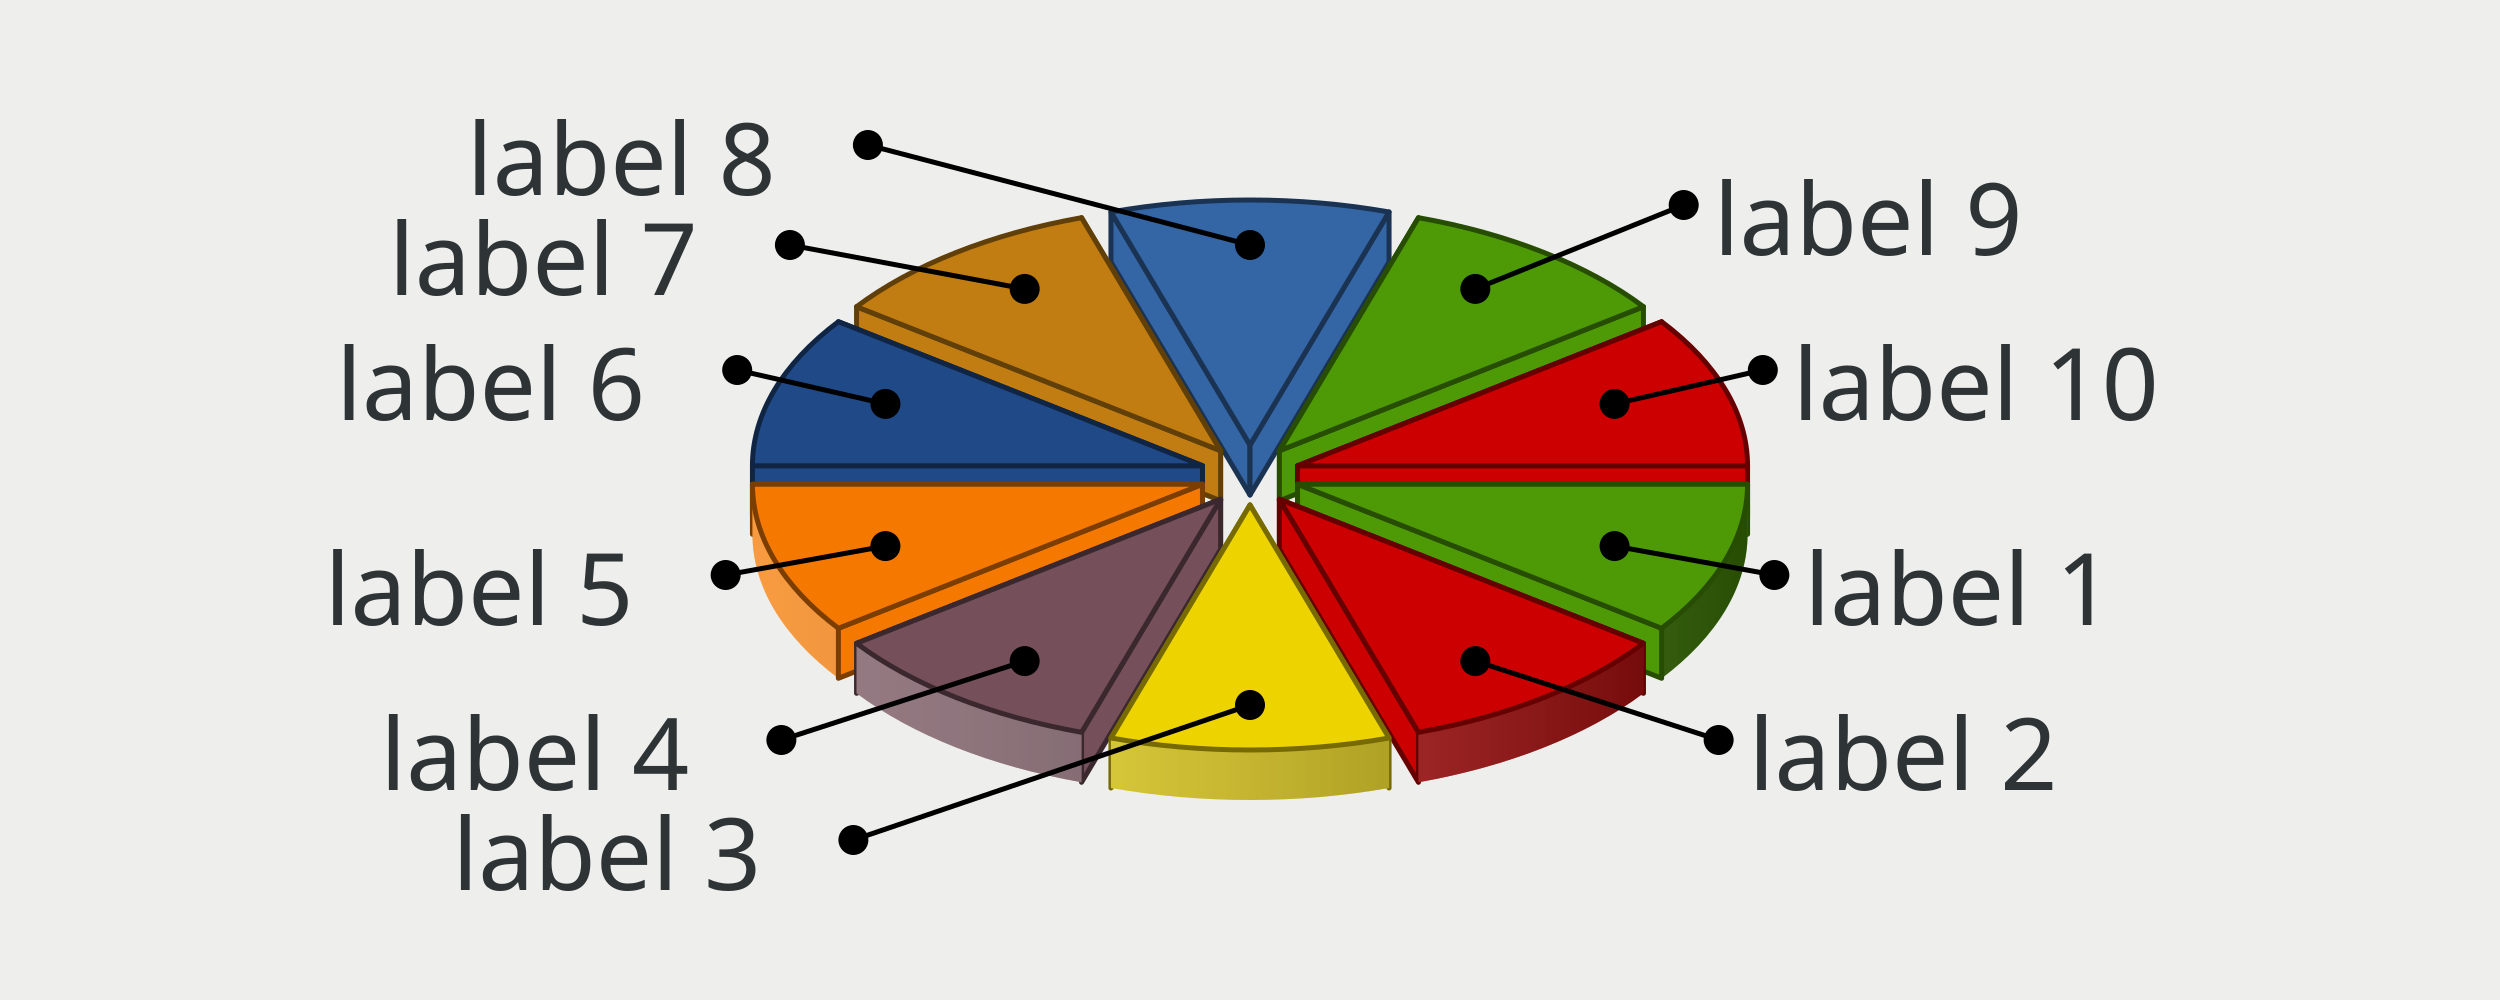
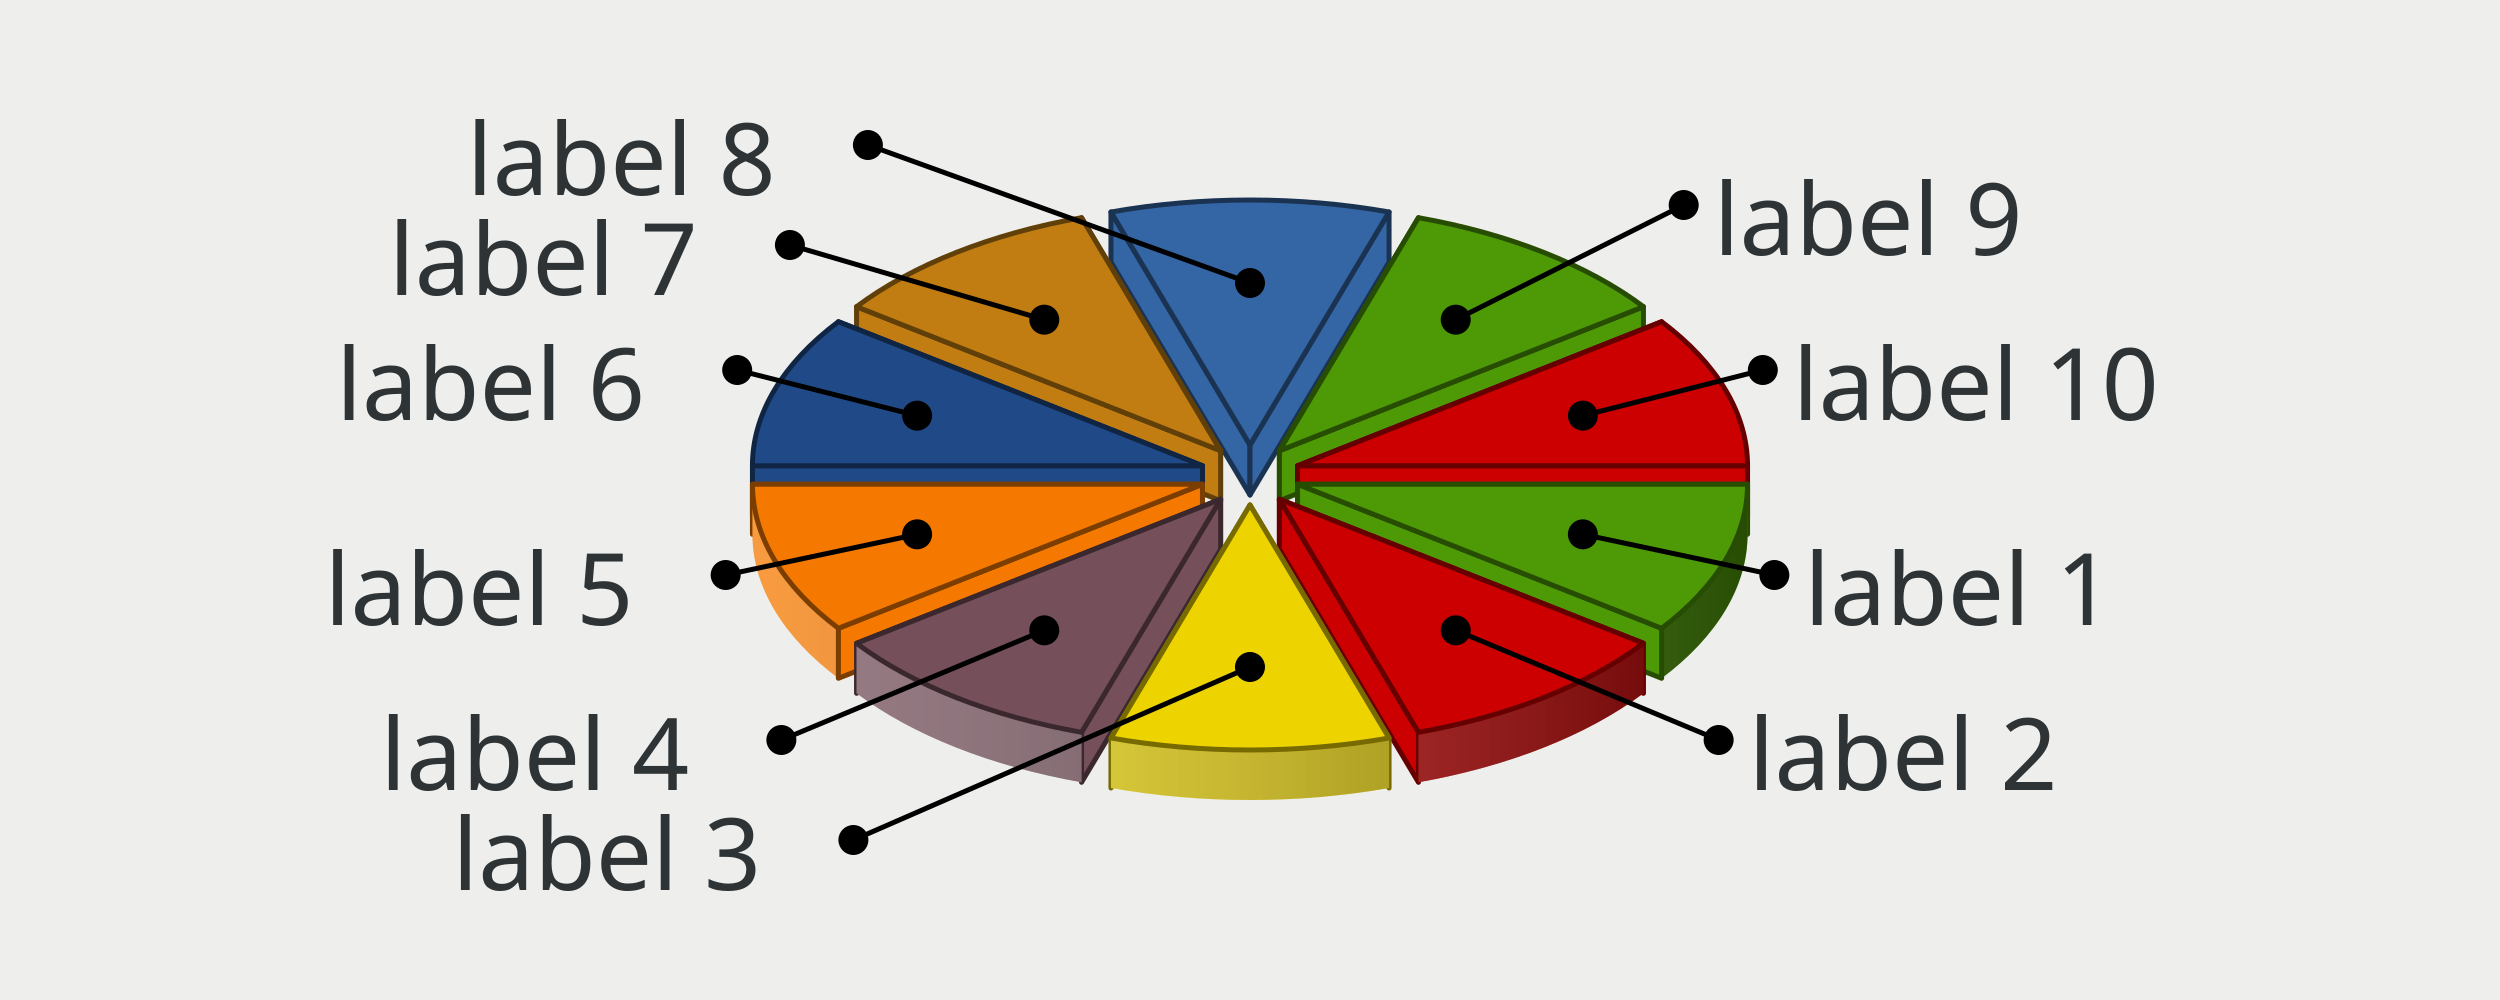
<svg xmlns="http://www.w3.org/2000/svg" xmlns:xlink="http://www.w3.org/1999/xlink" width="500" height="200" version="1.0" id="ezcGraph">
  <defs>
    <linearGradient id="Definition_LinearGradient_160_89_340_89_ffffffbf_0000007f">
      <stop offset="0" style="stop-color: #ffffff; stop-opacity: 0.25;" />
      <stop offset="1" style="stop-color: #000000; stop-opacity: 0.50;" />
    </linearGradient>
    <linearGradient id="LinearGradient_160_89_340_89_ffffffbf_0000007f" x1="160" y1="89" x2="340" y2="89" gradientUnits="userSpaceOnUse" xlink:href="#Definition_LinearGradient_160_89_340_89_ffffffbf_0000007f" />
    <linearGradient id="Definition_LinearGradient_154_90_334_90_ffffffbf_0000007f">
      <stop offset="0" style="stop-color: #ffffff; stop-opacity: 0.25;" />
      <stop offset="1" style="stop-color: #000000; stop-opacity: 0.50;" />
    </linearGradient>
    <linearGradient id="LinearGradient_154_90_334_90_ffffffbf_0000007f" x1="154.122" y1="90.146" x2="334.122" y2="90.146" gradientUnits="userSpaceOnUse" xlink:href="#Definition_LinearGradient_154_90_334_90_ffffffbf_0000007f" />
    <linearGradient id="Definition_LinearGradient_165_90_345_90_ffffffbf_0000007f">
      <stop offset="0" style="stop-color: #ffffff; stop-opacity: 0.25;" />
      <stop offset="1" style="stop-color: #000000; stop-opacity: 0.50;" />
    </linearGradient>
    <linearGradient id="LinearGradient_165_90_345_90_ffffffbf_0000007f" x1="165.878" y1="90.146" x2="345.878" y2="90.146" gradientUnits="userSpaceOnUse" xlink:href="#Definition_LinearGradient_165_90_345_90_ffffffbf_0000007f" />
    <linearGradient id="Definition_LinearGradient_150_93_330_93_ffffffbf_0000007f">
      <stop offset="0" style="stop-color: #ffffff; stop-opacity: 0.25;" />
      <stop offset="1" style="stop-color: #000000; stop-opacity: 0.50;" />
    </linearGradient>
    <linearGradient id="LinearGradient_150_93_330_93_ffffffbf_0000007f" x1="150.489" y1="93.146" x2="330.489" y2="93.146" gradientUnits="userSpaceOnUse" xlink:href="#Definition_LinearGradient_150_93_330_93_ffffffbf_0000007f" />
    <linearGradient id="Definition_LinearGradient_169_93_349_93_ffffffbf_0000007f">
      <stop offset="0" style="stop-color: #ffffff; stop-opacity: 0.25;" />
      <stop offset="1" style="stop-color: #000000; stop-opacity: 0.50;" />
    </linearGradient>
    <linearGradient id="LinearGradient_169_93_349_93_ffffffbf_0000007f" x1="169.511" y1="93.146" x2="349.511" y2="93.146" gradientUnits="userSpaceOnUse" xlink:href="#Definition_LinearGradient_169_93_349_93_ffffffbf_0000007f" />
    <linearGradient id="Definition_LinearGradient_169_96_349_96_ffffffbf_0000007f">
      <stop offset="0" style="stop-color: #ffffff; stop-opacity: 0.25;" />
      <stop offset="1" style="stop-color: #000000; stop-opacity: 0.50;" />
    </linearGradient>
    <linearGradient id="LinearGradient_169_96_349_96_ffffffbf_0000007f" x1="169.511" y1="96.854" x2="349.511" y2="96.854" gradientUnits="userSpaceOnUse" xlink:href="#Definition_LinearGradient_169_96_349_96_ffffffbf_0000007f" />
    <linearGradient id="Definition_LinearGradient_150_96_330_96_ffffffbf_0000007f">
      <stop offset="0" style="stop-color: #ffffff; stop-opacity: 0.25;" />
      <stop offset="1" style="stop-color: #000000; stop-opacity: 0.50;" />
    </linearGradient>
    <linearGradient id="LinearGradient_150_96_330_96_ffffffbf_0000007f" x1="150.489" y1="96.854" x2="330.489" y2="96.854" gradientUnits="userSpaceOnUse" xlink:href="#Definition_LinearGradient_150_96_330_96_ffffffbf_0000007f" />
    <linearGradient id="Definition_LinearGradient_165_99_345_99_ffffffbf_0000007f">
      <stop offset="0" style="stop-color: #ffffff; stop-opacity: 0.25;" />
      <stop offset="1" style="stop-color: #000000; stop-opacity: 0.50;" />
    </linearGradient>
    <linearGradient id="LinearGradient_165_99_345_99_ffffffbf_0000007f" x1="165.878" y1="99.854" x2="345.878" y2="99.854" gradientUnits="userSpaceOnUse" xlink:href="#Definition_LinearGradient_165_99_345_99_ffffffbf_0000007f" />
    <linearGradient id="Definition_LinearGradient_154_99_334_99_ffffffbf_0000007f">
      <stop offset="0" style="stop-color: #ffffff; stop-opacity: 0.25;" />
      <stop offset="1" style="stop-color: #000000; stop-opacity: 0.50;" />
    </linearGradient>
    <linearGradient id="LinearGradient_154_99_334_99_ffffffbf_0000007f" x1="154.122" y1="99.854" x2="334.122" y2="99.854" gradientUnits="userSpaceOnUse" xlink:href="#Definition_LinearGradient_154_99_334_99_ffffffbf_0000007f" />
    <linearGradient id="Definition_LinearGradient_160_101_340_101_ffffffbf_0000007f">
      <stop offset="0" style="stop-color: #ffffff; stop-opacity: 0.25;" />
      <stop offset="1" style="stop-color: #000000; stop-opacity: 0.50;" />
    </linearGradient>
    <linearGradient id="LinearGradient_160_101_340_101_ffffffbf_0000007f" x1="160" y1="101" x2="340" y2="101" gradientUnits="userSpaceOnUse" xlink:href="#Definition_LinearGradient_160_101_340_101_ffffffbf_0000007f" />
  </defs>
  <g id="ezcGraphChart" color-rendering="optimizeQuality" shape-rendering="geometricPrecision" text-rendering="optimizeLegibility">
    <path d=" M 0,200 L 0,0 L 500,0 L 500,200 L 0,200 z " style="fill: #eeeeec; fill-opacity: 1.00; stroke: none;" id="ezcGraphPolygon_1" />
    <path d="M 277.81,52.40 A 90.00,49.00 0 0,0 222.19,52.40 L 222.19,42.40 A 90.00,49 0 0,1 277.81,42.40 z" style="fill: #3465a4; fill-opacity: 1.00; stroke: none;" id="ezcGraphCircularArc_2" />
    <path d="M 277.81,52.40 A 90.00,49.00 0 0,0 222.19,52.40 L 222.19,42.40 A 90.00,49 0 0,1 277.81,42.40 z" style="fill: url(#LinearGradient_160_89_340_89_ffffffbf_0000007f); stroke: none;" />
    <path d="M 216.31,53.54 A 90.00,49.00 0 0,0 171.31,71.34 L 171.31,61.34 A 90.00,49 0 0,1 216.31,43.54 z" style="fill: #c17d11; fill-opacity: 1.00; stroke: none;" id="ezcGraphCircularArc_3" />
    <path d="M 216.31,53.54 A 90.00,49.00 0 0,0 171.31,71.34 L 171.31,61.34 A 90.00,49 0 0,1 216.31,43.54 z" style="fill: url(#LinearGradient_154_90_334_90_ffffffbf_0000007f); stroke: none;" />
    <path d="M 328.69,71.34 A 90.00,49.00 0 0,0 283.69,53.54 L 283.69,43.54 A 90.00,49 0 0,1 328.69,61.34 z" style="fill: #4e9a06; fill-opacity: 1.00; stroke: none;" id="ezcGraphCircularArc_4" />
    <path d="M 328.69,71.34 A 90.00,49.00 0 0,0 283.69,53.54 L 283.69,43.54 A 90.00,49 0 0,1 328.69,61.34 z" style="fill: url(#LinearGradient_165_90_345_90_ffffffbf_0000007f); stroke: none;" />
    <path d=" M 222.189,42.398 L 250,89 L 250,99 L 222.189,52.398 L 222.189,42.398 z " style="fill: #3465a4; fill-opacity: 1.00; stroke: none;" id="ezcGraphPolygon_5" />
    <path d=" M 222.189,42.398 L 250,89 L 250,99 L 222.189,52.398 L 222.189,42.398 z " style="fill: none; stroke: #1a3352; stroke-width: 1; stroke-opacity: 1.00; stroke-linecap: round; stroke-linejoin: round;" id="ezcGraphPolygon_6" />
    <path d=" M 277.812,42.398 L 250,89 L 250,99 L 277.812,52.398 L 277.812,42.398 z " style="fill: #3465a4; fill-opacity: 1.00; stroke: none;" id="ezcGraphPolygon_7" />
    <path d=" M 277.812,42.398 L 250,89 L 250,99 L 277.812,52.398 L 277.812,42.398 z " style="fill: none; stroke: #1a3352; stroke-width: 1; stroke-opacity: 1.00; stroke-linecap: round; stroke-linejoin: round;" id="ezcGraphPolygon_8" />
    <path d=" M 216.311,43.544 L 244.122,90.146 L 244.122,100.146 L 216.311,53.544 L 216.311,43.544 z " style="fill: #c17d11; fill-opacity: 1.00; stroke: none;" id="ezcGraphPolygon_9" />
    <path d=" M 216.311,43.544 L 244.122,90.146 L 244.122,100.146 L 216.311,53.544 L 216.311,43.544 z " style="fill: none; stroke: #613f09; stroke-width: 1; stroke-opacity: 1.00; stroke-linecap: round; stroke-linejoin: round;" id="ezcGraphPolygon_10" />
    <path d=" M 283.689,43.544 L 255.878,90.146 L 255.878,100.146 L 283.689,53.544 L 283.689,43.544 z " style="fill: #4e9a06; fill-opacity: 1.00; stroke: none;" id="ezcGraphPolygon_11" />
    <path d=" M 283.689,43.544 L 255.878,90.146 L 255.878,100.146 L 283.689,53.544 L 283.689,43.544 z " style="fill: none; stroke: #274d03; stroke-width: 1; stroke-opacity: 1.00; stroke-linecap: round; stroke-linejoin: round;" id="ezcGraphPolygon_12" />
    <path d="M 167.68,74.34 A 90.00,49.00 0 0,0 150.49,103.15 L 150.49,93.15 A 90.00,49 0 0,1 167.68,64.34 z" style="fill: #204a87; fill-opacity: 1.00; stroke: none;" id="ezcGraphCircularArc_13" />
    <path d="M 167.68,74.34 A 90.00,49.00 0 0,0 150.49,103.15 L 150.49,93.15 A 90.00,49 0 0,1 167.68,64.34 z" style="fill: url(#LinearGradient_150_93_330_93_ffffffbf_0000007f); stroke: none;" />
    <path d="M 349.51,103.15 A 90.00,49.00 0 0,0 332.32,74.34 L 332.32,64.34 A 90.00,49 0 0,1 349.51,93.15 z" style="fill: #cc0000; fill-opacity: 1.00; stroke: none;" id="ezcGraphCircularArc_14" />
    <path d="M 349.51,103.15 A 90.00,49.00 0 0,0 332.32,74.34 L 332.32,64.34 A 90.00,49 0 0,1 349.51,93.15 z" style="fill: url(#LinearGradient_169_93_349_93_ffffffbf_0000007f); stroke: none;" />
    <path d=" M 171.311,61.344 L 244.122,90.146 L 244.122,100.146 L 171.311,71.344 L 171.311,61.344 z " style="fill: #c17d11; fill-opacity: 1.00; stroke: none;" id="ezcGraphPolygon_15" />
    <path d=" M 171.311,61.344 L 244.122,90.146 L 244.122,100.146 L 171.311,71.344 L 171.311,61.344 z " style="fill: none; stroke: #613f09; stroke-width: 1; stroke-opacity: 1.00; stroke-linecap: round; stroke-linejoin: round;" id="ezcGraphPolygon_16" />
    <path d=" M 328.689,61.344 L 255.878,90.146 L 255.878,100.146 L 328.689,71.344 L 328.689,61.344 z " style="fill: #4e9a06; fill-opacity: 1.00; stroke: none;" id="ezcGraphPolygon_17" />
    <path d=" M 328.689,61.344 L 255.878,90.146 L 255.878,100.146 L 328.689,71.344 L 328.689,61.344 z " style="fill: none; stroke: #274d03; stroke-width: 1; stroke-opacity: 1.00; stroke-linecap: round; stroke-linejoin: round;" id="ezcGraphPolygon_18" />
    <path d=" M 167.678,64.344 L 240.489,93.146 L 240.489,103.146 L 167.678,74.344 L 167.678,64.344 z " style="fill: #204a87; fill-opacity: 1.00; stroke: none;" id="ezcGraphPolygon_19" />
    <path d=" M 167.678,64.344 L 240.489,93.146 L 240.489,103.146 L 167.678,74.344 L 167.678,64.344 z " style="fill: none; stroke: #102544; stroke-width: 1; stroke-opacity: 1.00; stroke-linecap: round; stroke-linejoin: round;" id="ezcGraphPolygon_20" />
    <path d=" M 332.322,64.344 L 259.511,93.146 L 259.511,103.146 L 332.322,74.344 L 332.322,64.344 z " style="fill: #cc0000; fill-opacity: 1.00; stroke: none;" id="ezcGraphPolygon_21" />
    <path d=" M 332.322,64.344 L 259.511,93.146 L 259.511,103.146 L 332.322,74.344 L 332.322,64.344 z " style="fill: none; stroke: #660000; stroke-width: 1; stroke-opacity: 1.00; stroke-linecap: round; stroke-linejoin: round;" id="ezcGraphPolygon_22" />
    <path d=" M 150.489,93.146 L 240.489,93.146 L 240.489,103.146 L 150.489,103.146 L 150.489,93.146 z " style="fill: #204a87; fill-opacity: 1.00; stroke: none;" id="ezcGraphPolygon_23" />
    <path d=" M 150.489,93.146 L 240.489,93.146 L 240.489,103.146 L 150.489,103.146 L 150.489,93.146 z " style="fill: none; stroke: #102544; stroke-width: 1; stroke-opacity: 1.00; stroke-linecap: round; stroke-linejoin: round;" id="ezcGraphPolygon_24" />
    <path d=" M 349.511,93.146 L 259.511,93.146 L 259.511,103.146 L 349.511,103.146 L 349.511,93.146 z " style="fill: #cc0000; fill-opacity: 1.00; stroke: none;" id="ezcGraphPolygon_25" />
    <path d=" M 349.511,93.146 L 259.511,93.146 L 259.511,103.146 L 349.511,103.146 L 349.511,93.146 z " style="fill: none; stroke: #660000; stroke-width: 1; stroke-opacity: 1.00; stroke-linecap: round; stroke-linejoin: round;" id="ezcGraphPolygon_26" />
    <path d=" M 349.511,96.854 L 259.511,96.854 L 259.511,106.854 L 349.511,106.854 L 349.511,96.854 z " style="fill: #4e9a06; fill-opacity: 1.00; stroke: none;" id="ezcGraphPolygon_27" />
    <path d=" M 349.511,96.854 L 259.511,96.854 L 259.511,106.854 L 349.511,106.854 L 349.511,96.854 z " style="fill: none; stroke: #274d03; stroke-width: 1; stroke-opacity: 1.00; stroke-linecap: round; stroke-linejoin: round;" id="ezcGraphPolygon_28" />
    <path d=" M 150.489,96.854 L 240.489,96.854 L 240.489,106.854 L 150.489,106.854 L 150.489,96.854 z " style="fill: #f57900; fill-opacity: 1.00; stroke: none;" id="ezcGraphPolygon_29" />
    <path d=" M 150.489,96.854 L 240.489,96.854 L 240.489,106.854 L 150.489,106.854 L 150.489,96.854 z " style="fill: none; stroke: #7b3d00; stroke-width: 1; stroke-opacity: 1.00; stroke-linecap: round; stroke-linejoin: round;" id="ezcGraphPolygon_30" />
    <path d="M 332.32,135.66 A 90.00,49.00 0 0,0 349.51,106.85 L 349.51,96.85 A 90.00,49 0 0,1 332.32,125.66 z" style="fill: #4e9a06; fill-opacity: 1.00; stroke: none;" id="ezcGraphCircularArc_31" />
    <path d="M 332.32,135.66 A 90.00,49.00 0 0,0 349.51,106.85 L 349.51,96.85 A 90.00,49 0 0,1 332.32,125.66 z" style="fill: url(#LinearGradient_169_96_349_96_ffffffbf_0000007f); stroke: none;" />
    <path d="M 150.49,106.85 A 90.00,49.00 0 0,0 167.68,135.66 L 167.68,125.66 A 90.00,49 0 0,1 150.49,96.85 z" style="fill: #f57900; fill-opacity: 1.00; stroke: none;" id="ezcGraphCircularArc_32" />
    <path d="M 150.49,106.85 A 90.00,49.00 0 0,0 167.68,135.66 L 167.68,125.66 A 90.00,49 0 0,1 150.49,96.85 z" style="fill: url(#LinearGradient_150_96_330_96_ffffffbf_0000007f); stroke: none;" />
    <path d=" M 332.322,125.656 L 259.511,96.854 L 259.511,106.854 L 332.322,135.656 L 332.322,125.656 z " style="fill: #4e9a06; fill-opacity: 1.00; stroke: none;" id="ezcGraphPolygon_33" />
    <path d=" M 332.322,125.656 L 259.511,96.854 L 259.511,106.854 L 332.322,135.656 L 332.322,125.656 z " style="fill: none; stroke: #274d03; stroke-width: 1; stroke-opacity: 1.00; stroke-linecap: round; stroke-linejoin: round;" id="ezcGraphPolygon_34" />
    <path d=" M 167.678,125.656 L 240.489,96.854 L 240.489,106.854 L 167.678,135.656 L 167.678,125.656 z " style="fill: #f57900; fill-opacity: 1.00; stroke: none;" id="ezcGraphPolygon_35" />
    <path d=" M 167.678,125.656 L 240.489,96.854 L 240.489,106.854 L 167.678,135.656 L 167.678,125.656 z " style="fill: none; stroke: #7b3d00; stroke-width: 1; stroke-opacity: 1.00; stroke-linecap: round; stroke-linejoin: round;" id="ezcGraphPolygon_36" />
    <path d=" M 328.689,128.656 L 255.878,99.854 L 255.878,109.854 L 328.689,138.656 L 328.689,128.656 z " style="fill: #cc0000; fill-opacity: 1.00; stroke: none;" id="ezcGraphPolygon_37" />
    <path d=" M 328.689,128.656 L 255.878,99.854 L 255.878,109.854 L 328.689,138.656 L 328.689,128.656 z " style="fill: none; stroke: #660000; stroke-width: 1; stroke-opacity: 1.00; stroke-linecap: round; stroke-linejoin: round;" id="ezcGraphPolygon_38" />
    <path d=" M 171.311,128.656 L 244.122,99.854 L 244.122,109.854 L 171.311,138.656 L 171.311,128.656 z " style="fill: #75505b; fill-opacity: 1.00; stroke: none;" id="ezcGraphPolygon_39" />
    <path d=" M 171.311,128.656 L 244.122,99.854 L 244.122,109.854 L 171.311,138.656 L 171.311,128.656 z " style="fill: none; stroke: #3b282e; stroke-width: 1; stroke-opacity: 1.00; stroke-linecap: round; stroke-linejoin: round;" id="ezcGraphPolygon_40" />
    <path d=" M 283.689,146.456 L 255.878,99.854 L 255.878,109.854 L 283.689,156.456 L 283.689,146.456 z " style="fill: #cc0000; fill-opacity: 1.00; stroke: none;" id="ezcGraphPolygon_41" />
    <path d=" M 283.689,146.456 L 255.878,99.854 L 255.878,109.854 L 283.689,156.456 L 283.689,146.456 z " style="fill: none; stroke: #660000; stroke-width: 1; stroke-opacity: 1.00; stroke-linecap: round; stroke-linejoin: round;" id="ezcGraphPolygon_42" />
    <path d=" M 216.311,146.456 L 244.122,99.854 L 244.122,109.854 L 216.311,156.456 L 216.311,146.456 z " style="fill: #75505b; fill-opacity: 1.00; stroke: none;" id="ezcGraphPolygon_43" />
    <path d=" M 216.311,146.456 L 244.122,99.854 L 244.122,109.854 L 216.311,156.456 L 216.311,146.456 z " style="fill: none; stroke: #3b282e; stroke-width: 1; stroke-opacity: 1.00; stroke-linecap: round; stroke-linejoin: round;" id="ezcGraphPolygon_44" />
    <path d=" M 277.812,147.602 L 250,101 L 250,111 L 277.812,157.602 L 277.812,147.602 z " style="fill: #edd400; fill-opacity: 1.00; stroke: none;" id="ezcGraphPolygon_45" />
    <path d=" M 277.812,147.602 L 250,101 L 250,111 L 277.812,157.602 L 277.812,147.602 z " style="fill: none; stroke: #776a00; stroke-width: 1; stroke-opacity: 1.00; stroke-linecap: round; stroke-linejoin: round;" id="ezcGraphPolygon_46" />
    <path d=" M 222.189,147.602 L 250,101 L 250,111 L 222.189,157.602 L 222.189,147.602 z " style="fill: #edd400; fill-opacity: 1.00; stroke: none;" id="ezcGraphPolygon_47" />
    <path d=" M 222.189,147.602 L 250,101 L 250,111 L 222.189,157.602 L 222.189,147.602 z " style="fill: none; stroke: #776a00; stroke-width: 1; stroke-opacity: 1.00; stroke-linecap: round; stroke-linejoin: round;" id="ezcGraphPolygon_48" />
    <path d="M 283.69,156.46 A 90.00,49.00 0 0,0 328.69,138.66 L 328.69,128.66 A 90.00,49 0 0,1 283.69,146.46 z" style="fill: #cc0000; fill-opacity: 1.00; stroke: none;" id="ezcGraphCircularArc_49" />
    <path d="M 283.69,156.46 A 90.00,49.00 0 0,0 328.69,138.66 L 328.69,128.66 A 90.00,49 0 0,1 283.69,146.46 z" style="fill: url(#LinearGradient_165_99_345_99_ffffffbf_0000007f); stroke: none;" />
    <path d="M 171.31,138.66 A 90.00,49.00 0 0,0 216.31,156.46 L 216.31,146.46 A 90.00,49 0 0,1 171.31,128.66 z" style="fill: #75505b; fill-opacity: 1.00; stroke: none;" id="ezcGraphCircularArc_50" />
    <path d="M 171.31,138.66 A 90.00,49.00 0 0,0 216.31,156.46 L 216.31,146.46 A 90.00,49 0 0,1 171.31,128.66 z" style="fill: url(#LinearGradient_154_99_334_99_ffffffbf_0000007f); stroke: none;" />
    <path d="M 222.19,157.60 A 90.00,49.00 0 0,0 277.81,157.60 L 277.81,147.60 A 90.00,49 0 0,1 222.19,147.60 z" style="fill: #edd400; fill-opacity: 1.00; stroke: none;" id="ezcGraphCircularArc_51" />
    <path d="M 222.19,157.60 A 90.00,49.00 0 0,0 277.81,157.60 L 277.81,147.60 A 90.00,49 0 0,1 222.19,147.60 z" style="fill: url(#LinearGradient_160_101_340_101_ffffffbf_0000007f); stroke: none;" />
    <path d="M 259.51,96.85 L 349.51,96.85 A 90.00,49.00 0 0,1 332.32,125.66 z" style="fill: #4e9a06; fill-opacity: 1.00; stroke: none;" id="ezcGraphCircleSector_52" />
    <path d="M 259.51,96.85 L 349.51,96.85 A 90.00,49.00 0 0,1 332.32,125.66 z" style="fill: none; stroke: #274d03; stroke-width: 1; stroke-opacity: 1.00; stroke-linecap: round; stroke-linejoin: round;" id="ezcGraphCircleSector_53" />
    <path d="M 255.88,99.85 L 328.69,128.66 A 90.00,49.00 0 0,1 283.69,146.46 z" style="fill: #cc0000; fill-opacity: 1.00; stroke: none;" id="ezcGraphCircleSector_54" />
    <path d="M 255.88,99.85 L 328.69,128.66 A 90.00,49.00 0 0,1 283.69,146.46 z" style="fill: none; stroke: #660000; stroke-width: 1; stroke-opacity: 1.00; stroke-linecap: round; stroke-linejoin: round;" id="ezcGraphCircleSector_55" />
    <path d="M 250.00,101.00 L 277.81,147.60 A 90.00,49.00 0 0,1 222.19,147.60 z" style="fill: #edd400; fill-opacity: 1.00; stroke: none;" id="ezcGraphCircleSector_56" />
    <path d="M 250.00,101.00 L 277.81,147.60 A 90.00,49.00 0 0,1 222.19,147.60 z" style="fill: none; stroke: #776a00; stroke-width: 1; stroke-opacity: 1.00; stroke-linecap: round; stroke-linejoin: round;" id="ezcGraphCircleSector_57" />
    <path d="M 244.12,99.85 L 216.31,146.46 A 90.00,49.00 0 0,1 171.31,128.66 z" style="fill: #75505b; fill-opacity: 1.00; stroke: none;" id="ezcGraphCircleSector_58" />
    <path d="M 244.12,99.85 L 216.31,146.46 A 90.00,49.00 0 0,1 171.31,128.66 z" style="fill: none; stroke: #3b282e; stroke-width: 1; stroke-opacity: 1.00; stroke-linecap: round; stroke-linejoin: round;" id="ezcGraphCircleSector_59" />
    <path d="M 240.49,96.85 L 167.68,125.66 A 90.00,49.00 0 0,1 150.49,96.85 z" style="fill: #f57900; fill-opacity: 1.00; stroke: none;" id="ezcGraphCircleSector_60" />
    <path d="M 240.49,96.85 L 167.68,125.66 A 90.00,49.00 0 0,1 150.49,96.85 z" style="fill: none; stroke: #7b3d00; stroke-width: 1; stroke-opacity: 1.00; stroke-linecap: round; stroke-linejoin: round;" id="ezcGraphCircleSector_61" />
    <path d="M 240.49,93.15 L 150.49,93.15 A 90.00,49.00 0 0,1 167.68,64.34 z" style="fill: #204a87; fill-opacity: 1.00; stroke: none;" id="ezcGraphCircleSector_62" />
    <path d="M 240.49,93.15 L 150.49,93.15 A 90.00,49.00 0 0,1 167.68,64.34 z" style="fill: none; stroke: #102544; stroke-width: 1; stroke-opacity: 1.00; stroke-linecap: round; stroke-linejoin: round;" id="ezcGraphCircleSector_63" />
    <path d="M 244.12,90.15 L 171.31,61.34 A 90.00,49.00 0 0,1 216.31,43.54 z" style="fill: #c17d11; fill-opacity: 1.00; stroke: none;" id="ezcGraphCircleSector_64" />
    <path d="M 244.12,90.15 L 171.31,61.34 A 90.00,49.00 0 0,1 216.31,43.54 z" style="fill: none; stroke: #613f09; stroke-width: 1; stroke-opacity: 1.00; stroke-linecap: round; stroke-linejoin: round;" id="ezcGraphCircleSector_65" />
    <path d="M 250.00,89.00 L 222.19,42.40 A 90.00,49.00 0 0,1 277.81,42.40 z" style="fill: #3465a4; fill-opacity: 1.00; stroke: none;" id="ezcGraphCircleSector_66" />
    <path d="M 250.00,89.00 L 222.19,42.40 A 90.00,49.00 0 0,1 277.81,42.40 z" style="fill: none; stroke: #1a3352; stroke-width: 1; stroke-opacity: 1.00; stroke-linecap: round; stroke-linejoin: round;" id="ezcGraphCircleSector_67" />
    <path d="M 255.88,90.15 L 283.69,43.54 A 90.00,49.00 0 0,1 328.69,61.34 z" style="fill: #4e9a06; fill-opacity: 1.00; stroke: none;" id="ezcGraphCircleSector_68" />
    <path d="M 255.88,90.15 L 283.69,43.54 A 90.00,49.00 0 0,1 328.69,61.34 z" style="fill: none; stroke: #274d03; stroke-width: 1; stroke-opacity: 1.00; stroke-linecap: round; stroke-linejoin: round;" id="ezcGraphCircleSector_69" />
    <path d="M 259.51,93.15 L 332.32,64.34 A 90.00,49.00 0 0,1 349.51,93.15 z" style="fill: #cc0000; fill-opacity: 1.00; stroke: none;" id="ezcGraphCircleSector_70" />
    <path d="M 259.51,93.15 L 332.32,64.34 A 90.00,49.00 0 0,1 349.51,93.15 z" style="fill: none; stroke: #660000; stroke-width: 1; stroke-opacity: 1.00; stroke-linecap: round; stroke-linejoin: round;" id="ezcGraphCircleSector_71" />
-     <path d=" M 250,49 L 173.58,29" style="fill: none; stroke: #000000; stroke-width: 1; stroke-opacity: 1.00; stroke-linecap: round; stroke-linejoin: round;" id="ezcGraphLine_72" />
-     <ellipse cx="250" cy="49" rx="3" ry="3" style="fill: #000000; fill-opacity: 1.00; stroke: none;" id="ezcGraphCircle_73" />
+     <path d=" M 250,56.6 L 173.58,29" style="fill: none; stroke: #000000; stroke-width: 1; stroke-opacity: 1.00; stroke-linecap: round; stroke-linejoin: round;" id="ezcGraphLine_72" />
+     <ellipse cx="250" cy="56.6" rx="3" ry="3" style="fill: #000000; fill-opacity: 1.00; stroke: none;" id="ezcGraphCircle_73" />
    <ellipse cx="173.58" cy="29" rx="3" ry="3" style="fill: #000000; fill-opacity: 1.00; stroke: none;" id="ezcGraphCircle_74" />
-     <path d=" M 204.936,57.785 L 157.983,49" style="fill: none; stroke: #000000; stroke-width: 1; stroke-opacity: 1.00; stroke-linecap: round; stroke-linejoin: round;" id="ezcGraphLine_76" />
-     <ellipse cx="204.936" cy="57.785" rx="3" ry="3" style="fill: #000000; fill-opacity: 1.00; stroke: none;" id="ezcGraphCircle_77" />
+     <path d=" M 208.855,63.934 L 157.983,49" style="fill: none; stroke: #000000; stroke-width: 1; stroke-opacity: 1.00; stroke-linecap: round; stroke-linejoin: round;" id="ezcGraphLine_76" />
+     <ellipse cx="208.855" cy="63.934" rx="3" ry="3" style="fill: #000000; fill-opacity: 1.00; stroke: none;" id="ezcGraphCircle_77" />
    <ellipse cx="157.983" cy="49" rx="3" ry="3" style="fill: #000000; fill-opacity: 1.00; stroke: none;" id="ezcGraphCircle_78" />
-     <path d=" M 177.086,80.785 L 147.439,74" style="fill: none; stroke: #000000; stroke-width: 1; stroke-opacity: 1.00; stroke-linecap: round; stroke-linejoin: round;" id="ezcGraphLine_80" />
-     <ellipse cx="177.086" cy="80.785" rx="3" ry="3" style="fill: #000000; fill-opacity: 1.00; stroke: none;" id="ezcGraphCircle_81" />
+     <path d=" M 183.426,83.134 L 147.439,74" style="fill: none; stroke: #000000; stroke-width: 1; stroke-opacity: 1.00; stroke-linecap: round; stroke-linejoin: round;" id="ezcGraphLine_80" />
+     <ellipse cx="183.426" cy="83.134" rx="3" ry="3" style="fill: #000000; fill-opacity: 1.00; stroke: none;" id="ezcGraphCircle_81" />
    <ellipse cx="147.439" cy="74" rx="3" ry="3" style="fill: #000000; fill-opacity: 1.00; stroke: none;" id="ezcGraphCircle_82" />
-     <path d=" M 177.086,109.215 L 145.131,115" style="fill: none; stroke: #000000; stroke-width: 1; stroke-opacity: 1.00; stroke-linecap: round; stroke-linejoin: round;" id="ezcGraphLine_84" />
-     <ellipse cx="177.086" cy="109.215" rx="3" ry="3" style="fill: #000000; fill-opacity: 1.00; stroke: none;" id="ezcGraphCircle_85" />
+     <path d=" M 183.426,106.866 L 145.131,115" style="fill: none; stroke: #000000; stroke-width: 1; stroke-opacity: 1.00; stroke-linecap: round; stroke-linejoin: round;" id="ezcGraphLine_84" />
+     <ellipse cx="183.426" cy="106.866" rx="3" ry="3" style="fill: #000000; fill-opacity: 1.00; stroke: none;" id="ezcGraphCircle_85" />
    <ellipse cx="145.131" cy="115" rx="3" ry="3" style="fill: #000000; fill-opacity: 1.00; stroke: none;" id="ezcGraphCircle_86" />
-     <path d=" M 204.936,132.215 L 156.273,148" style="fill: none; stroke: #000000; stroke-width: 1; stroke-opacity: 1.00; stroke-linecap: round; stroke-linejoin: round;" id="ezcGraphLine_88" />
-     <ellipse cx="204.936" cy="132.215" rx="3" ry="3" style="fill: #000000; fill-opacity: 1.00; stroke: none;" id="ezcGraphCircle_89" />
+     <path d=" M 208.855,126.066 L 156.273,148" style="fill: none; stroke: #000000; stroke-width: 1; stroke-opacity: 1.00; stroke-linecap: round; stroke-linejoin: round;" id="ezcGraphLine_88" />
+     <ellipse cx="208.855" cy="126.066" rx="3" ry="3" style="fill: #000000; fill-opacity: 1.00; stroke: none;" id="ezcGraphCircle_89" />
    <ellipse cx="156.273" cy="148" rx="3" ry="3" style="fill: #000000; fill-opacity: 1.00; stroke: none;" id="ezcGraphCircle_90" />
-     <path d=" M 250,141 L 170.679,168" style="fill: none; stroke: #000000; stroke-width: 1; stroke-opacity: 1.00; stroke-linecap: round; stroke-linejoin: round;" id="ezcGraphLine_92" />
-     <ellipse cx="250" cy="141" rx="3" ry="3" style="fill: #000000; fill-opacity: 1.00; stroke: none;" id="ezcGraphCircle_93" />
+     <path d=" M 250,133.4 L 170.679,168" style="fill: none; stroke: #000000; stroke-width: 1; stroke-opacity: 1.00; stroke-linecap: round; stroke-linejoin: round;" id="ezcGraphLine_92" />
+     <ellipse cx="250" cy="133.4" rx="3" ry="3" style="fill: #000000; fill-opacity: 1.00; stroke: none;" id="ezcGraphCircle_93" />
    <ellipse cx="170.679" cy="168" rx="3" ry="3" style="fill: #000000; fill-opacity: 1.00; stroke: none;" id="ezcGraphCircle_94" />
-     <path d=" M 295.063,57.785 L 336.74,41" style="fill: none; stroke: #000000; stroke-width: 1; stroke-opacity: 1.00; stroke-linecap: round; stroke-linejoin: round;" id="ezcGraphLine_96" />
-     <ellipse cx="295.064" cy="57.785" rx="3" ry="3" style="fill: #000000; fill-opacity: 1.00; stroke: none;" id="ezcGraphCircle_97" />
+     <path d=" M 291.145,63.934 L 336.74,41" style="fill: none; stroke: #000000; stroke-width: 1; stroke-opacity: 1.00; stroke-linecap: round; stroke-linejoin: round;" id="ezcGraphLine_96" />
+     <ellipse cx="291.145" cy="63.934" rx="3" ry="3" style="fill: #000000; fill-opacity: 1.00; stroke: none;" id="ezcGraphCircle_97" />
    <ellipse cx="336.74" cy="41" rx="3" ry="3" style="fill: #000000; fill-opacity: 1.00; stroke: none;" id="ezcGraphCircle_98" />
-     <path d=" M 322.914,80.785 L 352.561,74" style="fill: none; stroke: #000000; stroke-width: 1; stroke-opacity: 1.00; stroke-linecap: round; stroke-linejoin: round;" id="ezcGraphLine_100" />
-     <ellipse cx="322.914" cy="80.785" rx="3" ry="3" style="fill: #000000; fill-opacity: 1.00; stroke: none;" id="ezcGraphCircle_101" />
+     <path d=" M 316.574,83.134 L 352.561,74" style="fill: none; stroke: #000000; stroke-width: 1; stroke-opacity: 1.00; stroke-linecap: round; stroke-linejoin: round;" id="ezcGraphLine_100" />
+     <ellipse cx="316.574" cy="83.134" rx="3" ry="3" style="fill: #000000; fill-opacity: 1.00; stroke: none;" id="ezcGraphCircle_101" />
    <ellipse cx="352.561" cy="74" rx="3" ry="3" style="fill: #000000; fill-opacity: 1.00; stroke: none;" id="ezcGraphCircle_102" />
-     <path d=" M 322.914,109.215 L 354.869,115" style="fill: none; stroke: #000000; stroke-width: 1; stroke-opacity: 1.00; stroke-linecap: round; stroke-linejoin: round;" id="ezcGraphLine_104" />
-     <ellipse cx="322.914" cy="109.215" rx="3" ry="3" style="fill: #000000; fill-opacity: 1.00; stroke: none;" id="ezcGraphCircle_105" />
+     <path d=" M 316.574,106.866 L 354.869,115" style="fill: none; stroke: #000000; stroke-width: 1; stroke-opacity: 1.00; stroke-linecap: round; stroke-linejoin: round;" id="ezcGraphLine_104" />
+     <ellipse cx="316.574" cy="106.866" rx="3" ry="3" style="fill: #000000; fill-opacity: 1.00; stroke: none;" id="ezcGraphCircle_105" />
    <ellipse cx="354.869" cy="115" rx="3" ry="3" style="fill: #000000; fill-opacity: 1.00; stroke: none;" id="ezcGraphCircle_106" />
-     <path d=" M 295.063,132.215 L 343.727,148" style="fill: none; stroke: #000000; stroke-width: 1; stroke-opacity: 1.00; stroke-linecap: round; stroke-linejoin: round;" id="ezcGraphLine_108" />
-     <ellipse cx="295.064" cy="132.215" rx="3" ry="3" style="fill: #000000; fill-opacity: 1.00; stroke: none;" id="ezcGraphCircle_109" />
+     <path d=" M 291.145,126.066 L 343.727,148" style="fill: none; stroke: #000000; stroke-width: 1; stroke-opacity: 1.00; stroke-linecap: round; stroke-linejoin: round;" id="ezcGraphLine_108" />
+     <ellipse cx="291.145" cy="126.066" rx="3" ry="3" style="fill: #000000; fill-opacity: 1.00; stroke: none;" id="ezcGraphCircle_109" />
    <ellipse cx="343.727" cy="148" rx="3" ry="3" style="fill: #000000; fill-opacity: 1.00; stroke: none;" id="ezcGraphCircle_110" />
    <text id="ezcGraphTextBox_75" x="93.38" text-length="74.2px" y="39" style="font-size: 20px; font-family: sans-serif; fill: #2e3436; fill-opacity: 1.00; stroke: none;">label 8</text>
    <text id="ezcGraphTextBox_79" x="77.783" text-length="74.2px" y="59" style="font-size: 20px; font-family: sans-serif; fill: #2e3436; fill-opacity: 1.00; stroke: none;">label 7</text>
    <text id="ezcGraphTextBox_83" x="67.239" text-length="74.2px" y="84" style="font-size: 20px; font-family: sans-serif; fill: #2e3436; fill-opacity: 1.00; stroke: none;">label 6</text>
    <text id="ezcGraphTextBox_87" x="64.931" text-length="74.2px" y="125" style="font-size: 20px; font-family: sans-serif; fill: #2e3436; fill-opacity: 1.00; stroke: none;">label 5</text>
    <text id="ezcGraphTextBox_91" x="76.073" text-length="74.2px" y="158" style="font-size: 20px; font-family: sans-serif; fill: #2e3436; fill-opacity: 1.00; stroke: none;">label 4</text>
    <text id="ezcGraphTextBox_95" x="90.479" text-length="74.2px" y="178" style="font-size: 20px; font-family: sans-serif; fill: #2e3436; fill-opacity: 1.00; stroke: none;">label 3</text>
    <text id="ezcGraphTextBox_99" x="342.74" text-length="74.2px" y="51" style="font-size: 20px; font-family: sans-serif; fill: #2e3436; fill-opacity: 1.00; stroke: none;">label 9</text>
    <text id="ezcGraphTextBox_103" x="358.561" text-length="84.8px" y="84" style="font-size: 20px; font-family: sans-serif; fill: #2e3436; fill-opacity: 1.00; stroke: none;">label 10</text>
    <text id="ezcGraphTextBox_107" x="360.869" text-length="74.2px" y="125" style="font-size: 20px; font-family: sans-serif; fill: #2e3436; fill-opacity: 1.00; stroke: none;">label 1</text>
    <text id="ezcGraphTextBox_111" x="349.727" text-length="74.2px" y="158" style="font-size: 20px; font-family: sans-serif; fill: #2e3436; fill-opacity: 1.00; stroke: none;">label 2</text>
  </g>
</svg>
